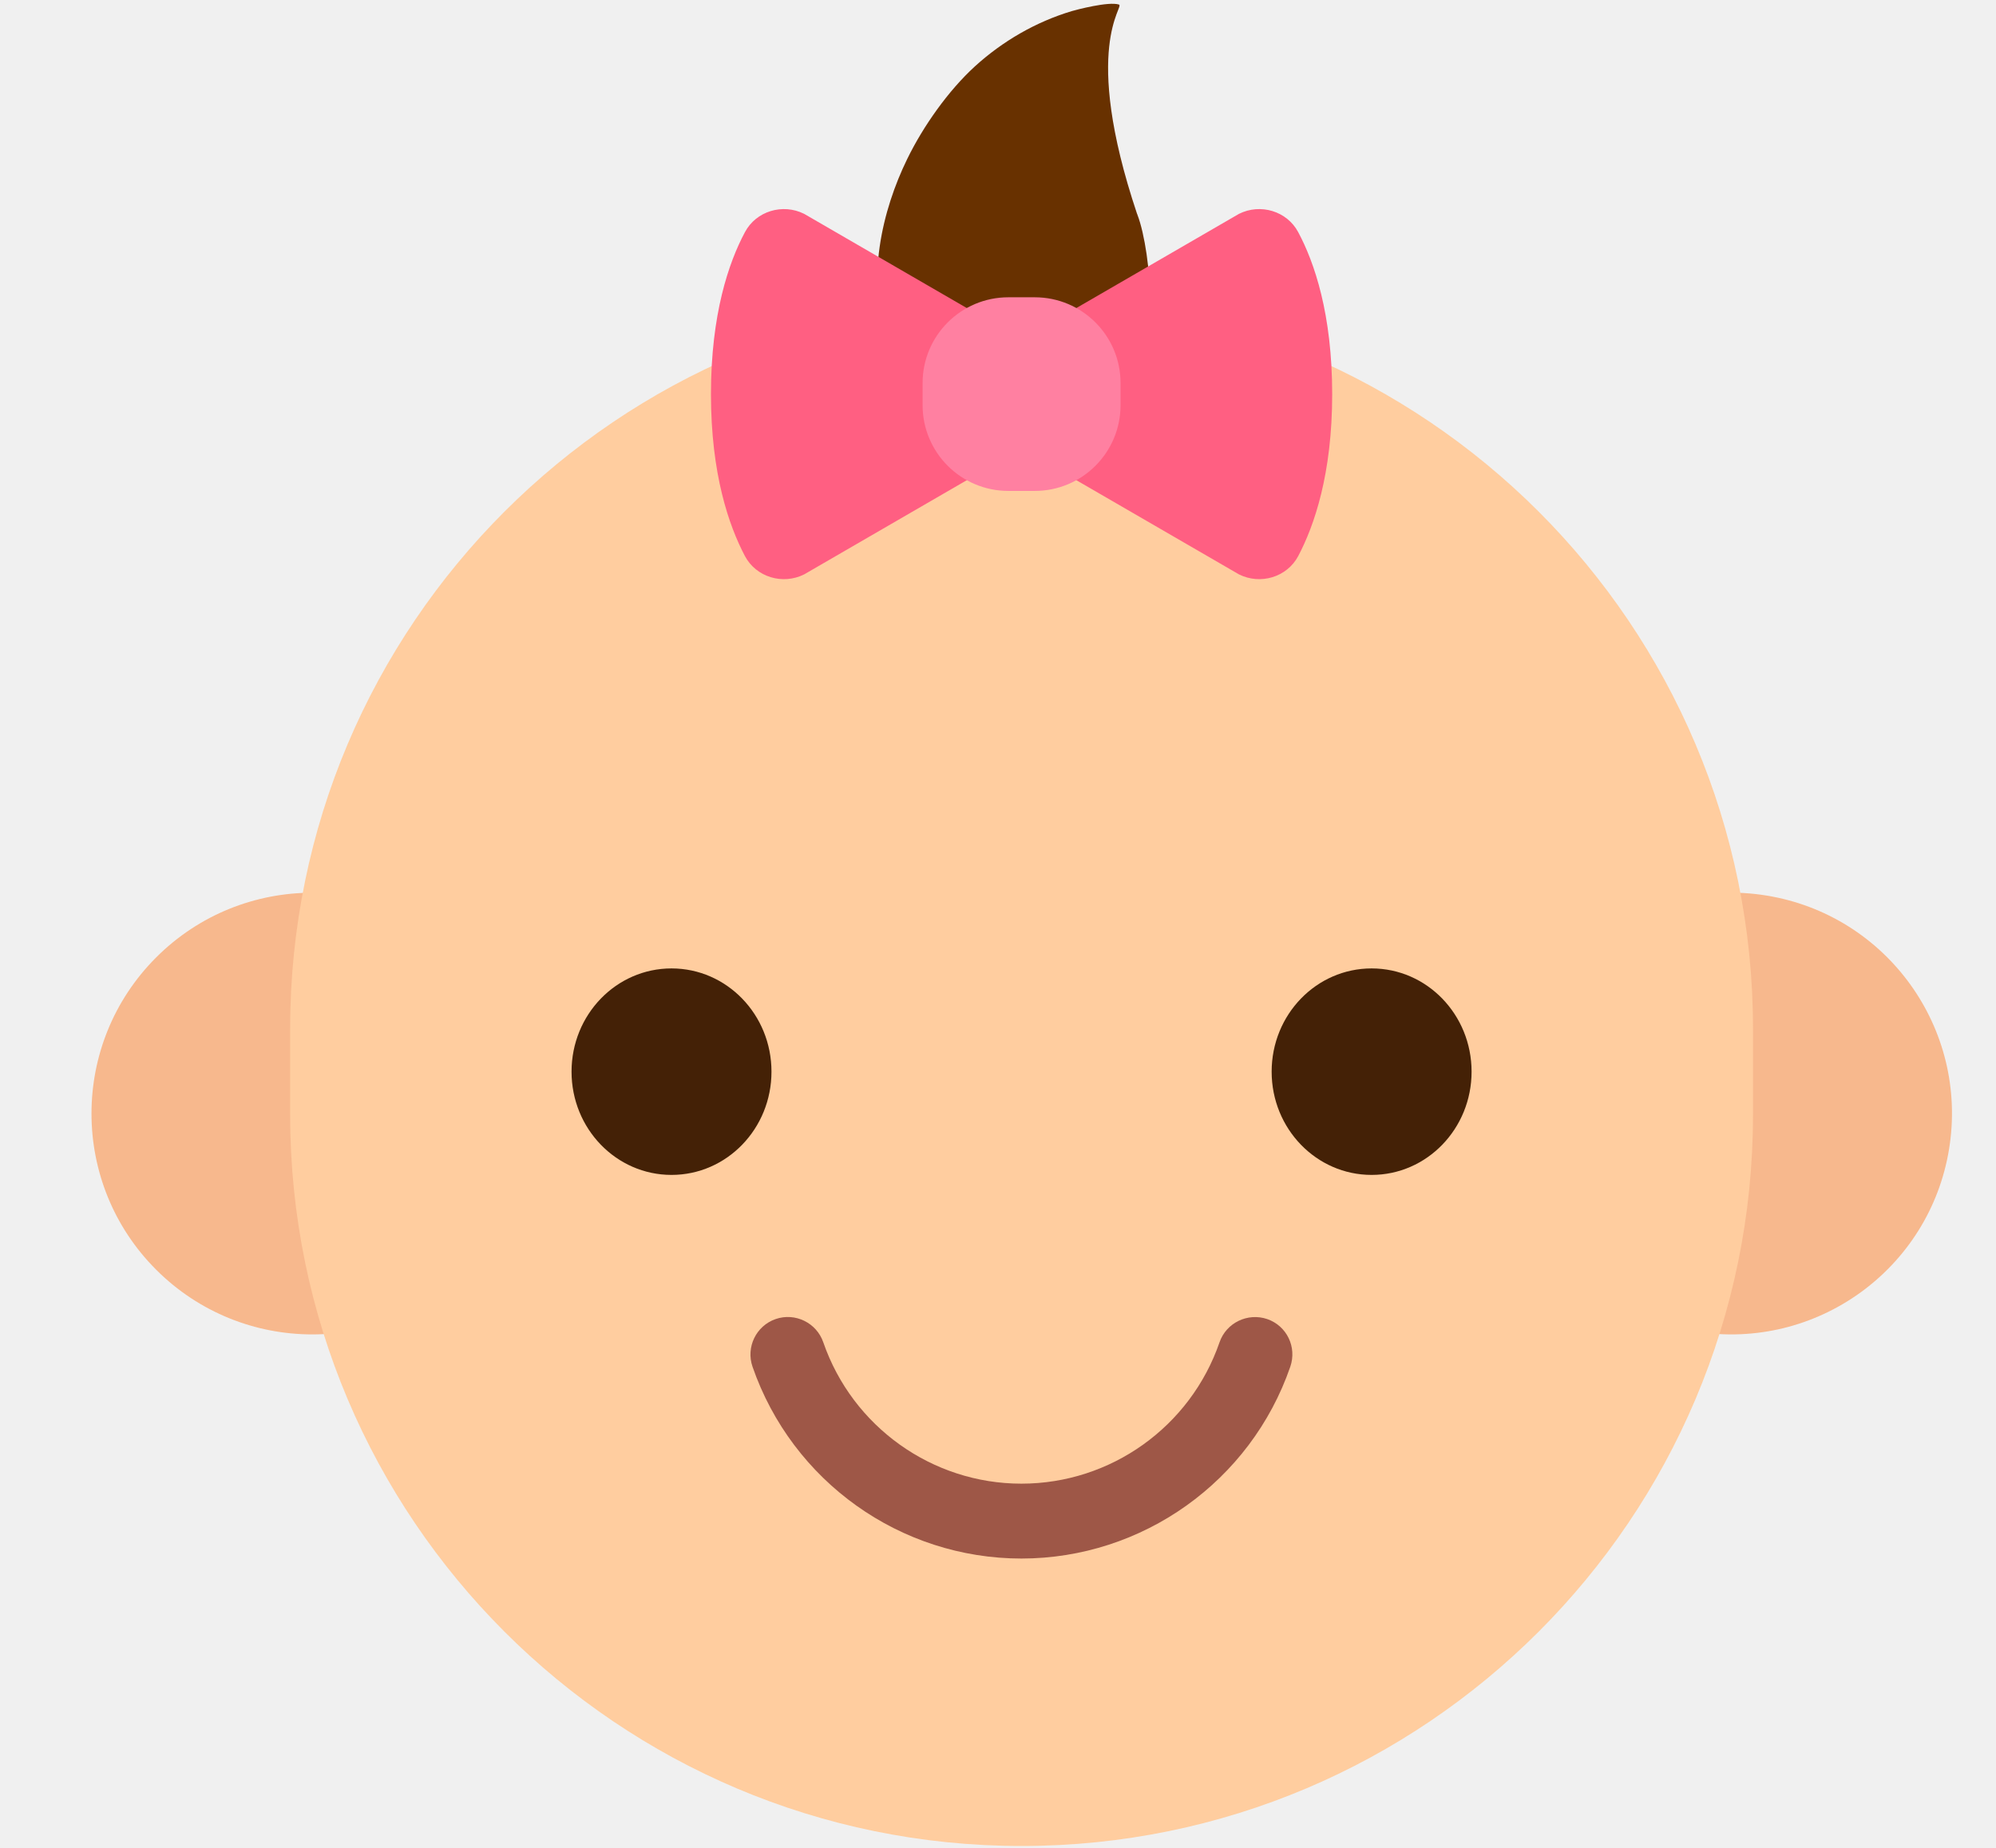
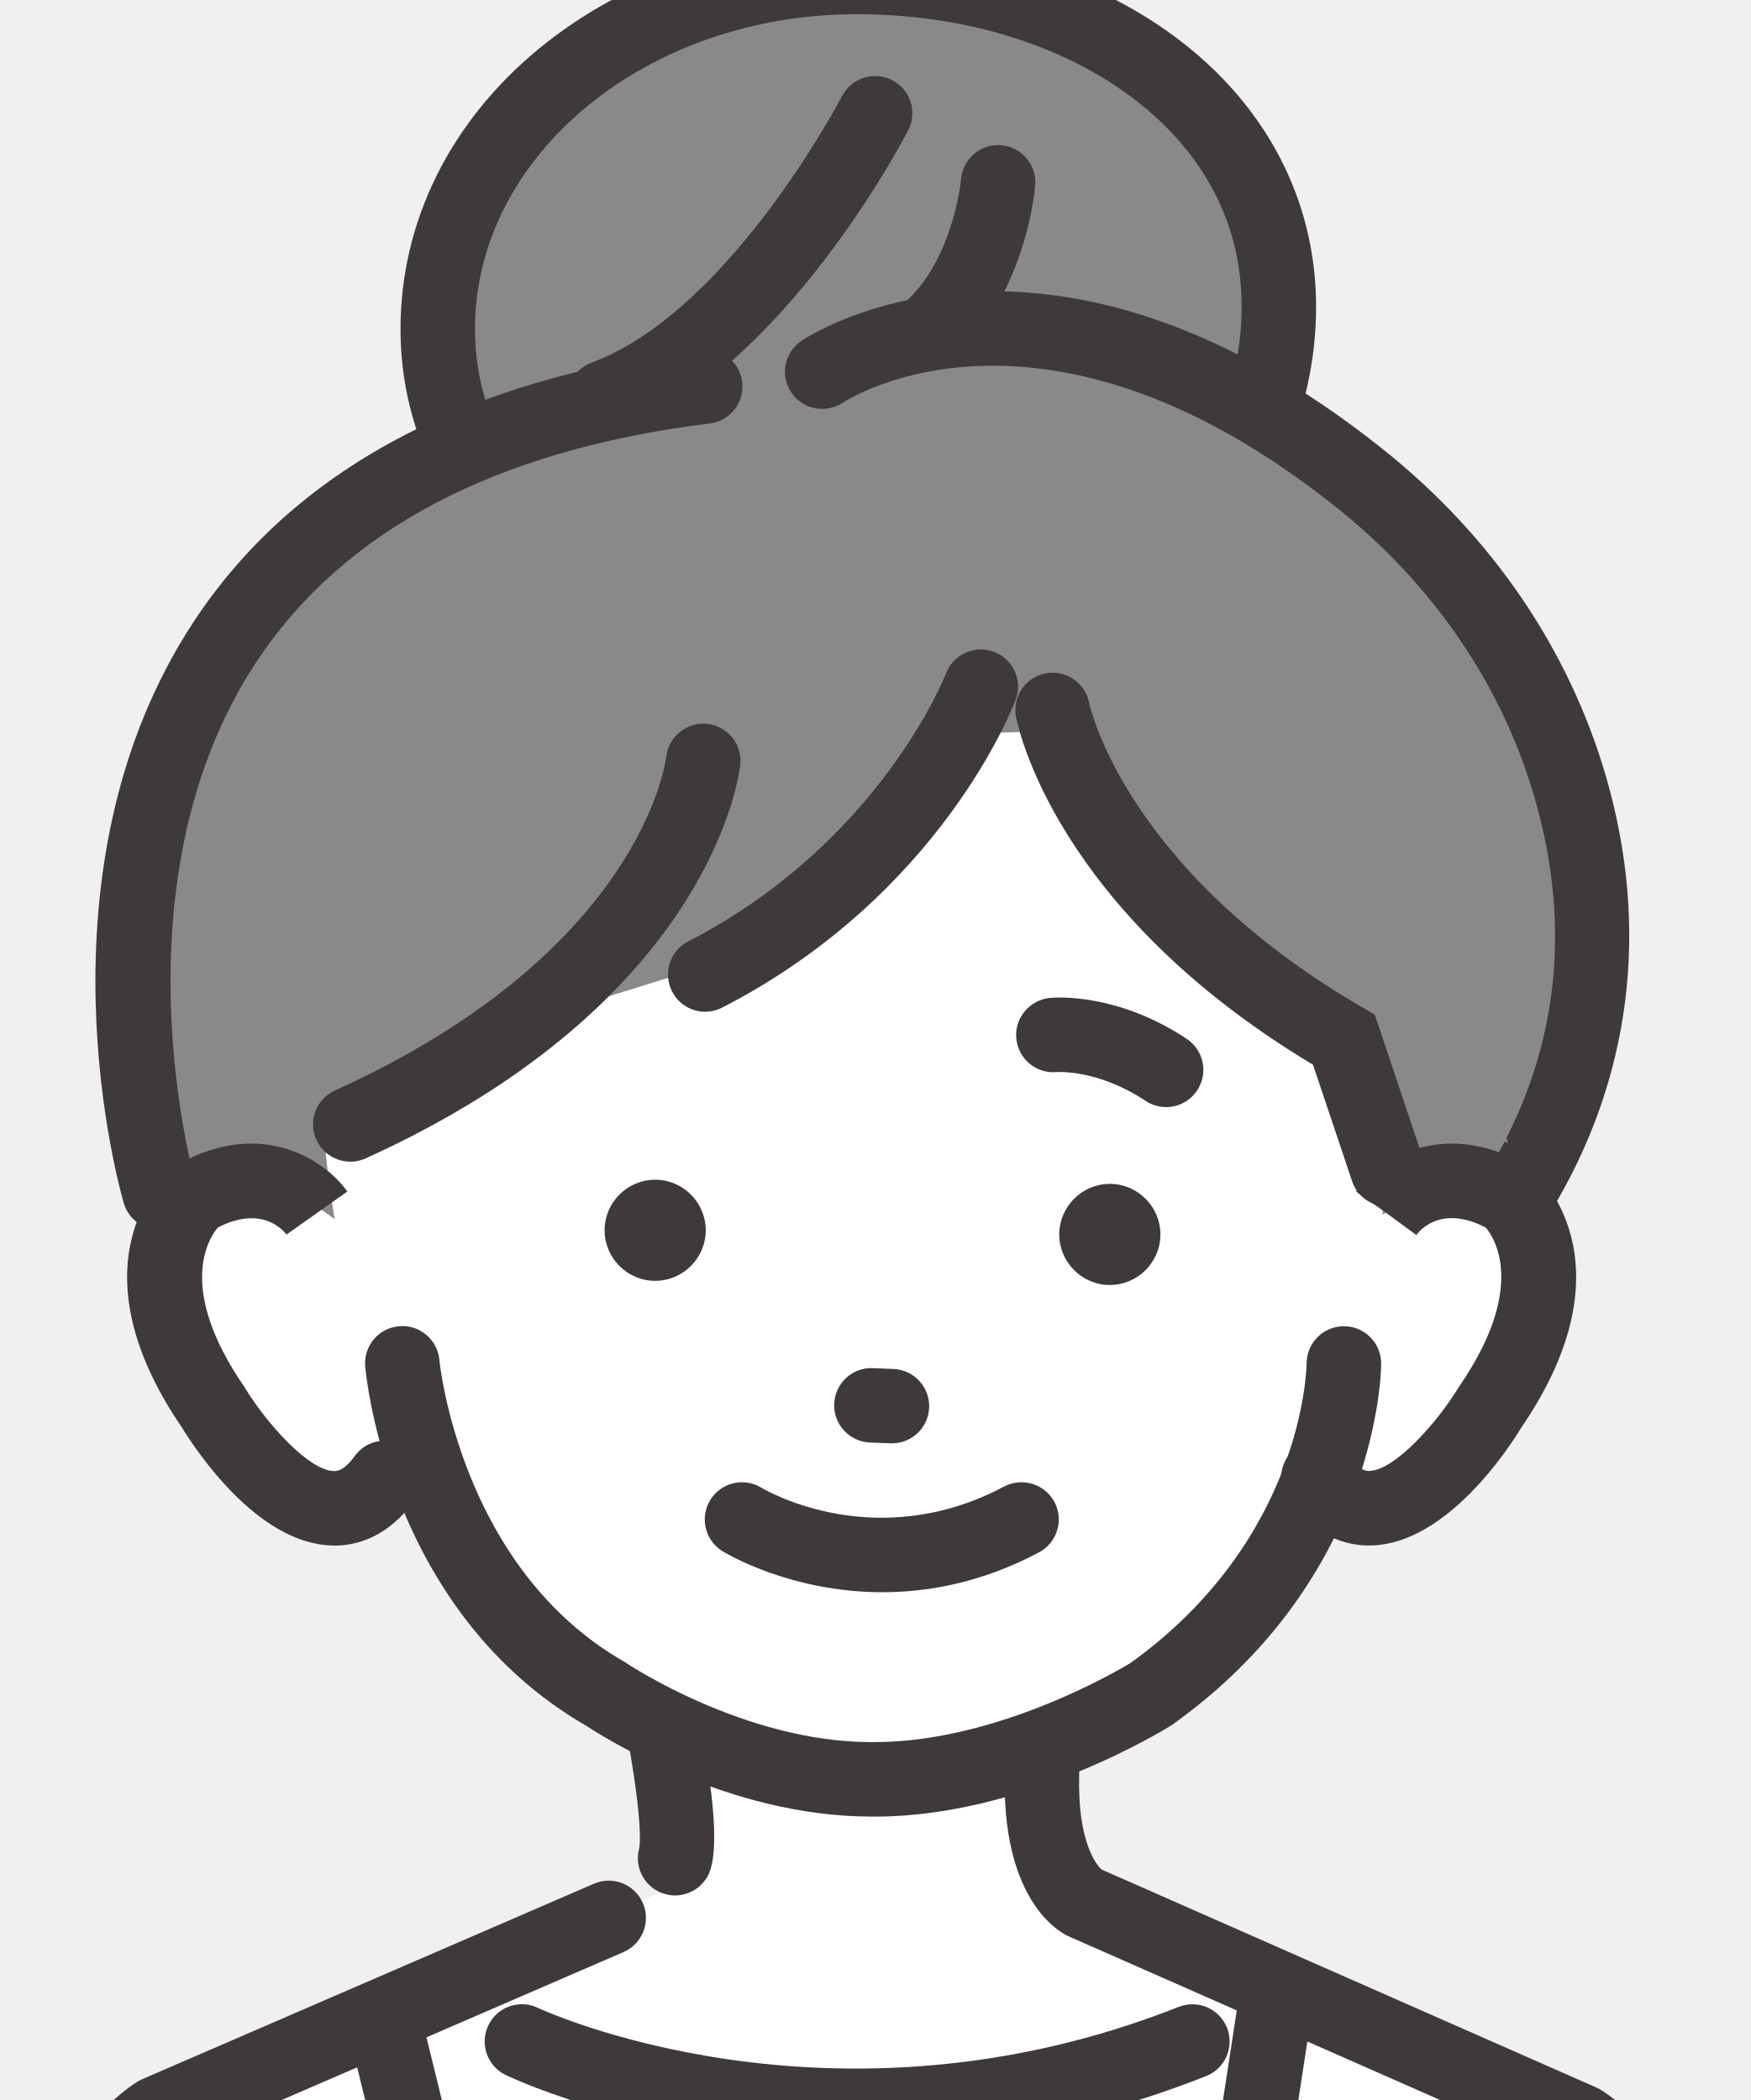
- <svg xmlns="http://www.w3.org/2000/svg" width="121" height="112" viewBox="0 0 121 112" fill="none">
-   <g id="c0-1">
-     <path id="Vector" d="M28.404 76.985C33.634 71.756 33.634 63.278 28.404 58.048C23.175 52.819 14.697 52.819 9.468 58.048C4.239 63.278 4.239 71.756 9.468 76.985C14.697 82.214 23.175 82.214 28.404 76.985Z" fill="#F7B88D" />
-     <path id="Vector_2" d="M118.158 69.651C119.338 62.35 114.376 55.476 107.076 54.296C99.775 53.116 92.901 58.078 91.721 65.378C90.541 72.679 95.503 79.553 102.803 80.733C110.104 81.913 116.978 76.951 118.158 69.651Z" fill="#F7B88D" />
-     <path id="Vector_3" d="M61.929 18.025C86.399 18.025 106.269 37.895 106.269 62.365V67.585C106.269 92.055 86.399 111.925 61.929 111.925C37.459 111.925 17.589 92.055 17.589 67.585V62.365C17.589 37.895 37.459 18.025 61.929 18.025Z" fill="#FFCD9F" />
-     <path id="Vector_4" d="M46.768 64.976C46.768 68.436 44.058 71.236 40.708 71.236C37.358 71.236 34.648 68.436 34.648 64.976C34.648 61.516 37.358 58.716 40.708 58.716C44.058 58.716 46.768 61.516 46.768 64.976Z" fill="#442106" />
-     <path id="Vector_5" d="M89.209 64.976C89.209 68.436 86.499 71.236 83.149 71.236C79.799 71.236 77.089 68.436 77.089 64.976C77.089 61.516 79.799 58.716 83.149 58.716C86.499 58.716 89.209 61.516 89.209 64.976Z" fill="#442106" />
-     <path id="Vector_6" d="M61.929 94.496C54.579 94.496 48.029 89.826 45.619 82.866C45.209 81.676 45.839 80.386 47.019 79.976C48.199 79.566 49.499 80.196 49.909 81.386C51.679 86.506 56.509 89.956 61.919 89.956C67.329 89.956 72.159 86.516 73.929 81.386C74.339 80.196 75.639 79.576 76.819 79.976C78.009 80.386 78.629 81.676 78.219 82.866C75.819 89.816 69.259 94.496 61.909 94.496H61.929Z" fill="#9E5747" />
-     <path id="Vector_7" d="M61.479 25.775C65.969 25.775 69.529 23.065 69.689 18.035C69.739 16.565 69.399 14.165 68.949 13.015C68.949 12.995 68.939 12.975 68.929 12.965C65.509 2.755 68.209 0.395 67.829 0.275C67.199 0.075 65.239 0.595 64.969 0.675C62.799 1.325 60.779 2.495 59.099 4.025C57.479 5.505 55.959 7.665 54.999 9.635C53.489 12.725 52.439 17.005 53.829 20.875C54.989 24.095 58.179 25.785 61.479 25.785V25.775Z" fill="#683100" />
-     <path id="Vector_8" d="M64.889 28.906L75.109 34.826C76.409 35.476 78.019 34.996 78.699 33.716C79.669 31.876 80.759 28.746 80.759 23.896C80.759 19.046 79.679 15.906 78.699 14.076C78.019 12.796 76.409 12.316 75.109 12.966L64.889 18.886V28.906Z" fill="#FF5F82" />
-     <path id="Vector_9" d="M58.969 28.906L48.749 34.826C47.449 35.476 45.839 34.996 45.159 33.716C44.189 31.876 43.099 28.746 43.099 23.896C43.099 19.046 44.179 15.906 45.159 14.076C45.839 12.796 47.449 12.316 48.749 12.966L58.969 18.886V28.906Z" fill="#FF5F82" />
-     <path id="Vector_10" d="M62.729 18.025H61.129C58.257 18.025 55.929 20.354 55.929 23.225V24.565C55.929 27.437 58.257 29.765 61.129 29.765H62.729C65.601 29.765 67.929 27.437 67.929 24.565V23.225C67.929 20.354 65.601 18.025 62.729 18.025Z" fill="#FF80A1" />
+ <svg xmlns="http://www.w3.org/2000/svg" width="50" height="60" viewBox="0 0 50 60" fill="none">
+   <g id="Frame 3466035">
+     <path id="Vector" d="M36.531 8.761C36.531 14.504 31.288 19.159 24.82 19.159C18.352 19.159 12.505 15.145 12.505 9.402C12.505 3.659 18.001 -0.659 24.469 -0.659C30.937 -0.659 36.532 3.018 36.532 8.761H36.531Z" fill="#898989" />
+     <path id="Vector_2" d="M24.819 20.223C21.372 20.223 18.095 19.179 15.594 17.284C12.916 15.253 11.44 12.454 11.44 9.404C11.44 6.354 12.842 3.495 15.384 1.4C17.826 -0.611 21.052 -1.719 24.467 -1.719C27.881 -1.719 31.152 -0.737 33.557 1.047C36.16 2.977 37.593 5.717 37.593 8.763C37.593 15.082 31.862 20.225 24.817 20.225L24.819 20.223ZM24.467 0.406C18.457 0.406 13.567 4.442 13.567 9.402C13.567 11.772 14.743 13.967 16.878 15.586C18.981 17.18 21.873 18.095 24.817 18.095C30.69 18.095 35.466 13.908 35.466 8.761C35.466 5.741 33.739 3.828 32.291 2.752C30.25 1.239 27.471 0.406 24.467 0.406Z" fill="#3E3A39" />
+     <path id="Vector_3" d="M17.268 12.422C16.835 12.422 16.429 12.156 16.27 11.726C16.067 11.176 16.349 10.564 16.899 10.36C20.827 8.912 24.02 2.808 24.052 2.748C24.322 2.226 24.963 2.021 25.484 2.291C26.006 2.56 26.212 3.2 25.941 3.724C25.796 4.004 22.34 10.623 17.634 12.358C17.513 12.403 17.39 12.424 17.266 12.424L17.268 12.422Z" fill="#3E3A39" />
+     <path id="Vector_4" d="M26.389 10.643C26.079 10.643 25.771 10.507 25.562 10.248C25.191 9.792 25.262 9.122 25.719 8.753C27.23 7.53 27.449 5.143 27.451 5.119C27.502 4.535 28.016 4.1 28.598 4.149C29.182 4.198 29.617 4.708 29.57 5.292C29.56 5.427 29.284 8.604 27.055 10.407C26.859 10.566 26.622 10.645 26.387 10.645L26.389 10.643Z" fill="#3E3A39" />
+     <path id="Vector_5" d="M43.382 34.07C48.988 24.843 41.575 16.134 41.575 16.134C31.003 5.535 23.48 10.625 23.48 10.625L20.145 11.044C0.102 11.983 5.058 35.299 5.058 35.299L9.125 40.176L24.413 33.41L37.973 40.152L41.944 37.234L43.384 34.072L43.382 34.07Z" fill="#898989" />
+     <path id="Vector_6" d="M10.991 57.822C10.991 57.822 3.312 58.87 2.085 63.933L0.425 73.576L8.473 78.872L10.991 57.822Z" fill="white" />
+     <path id="Vector_7" d="M18.404 46.799C18.404 46.799 20.445 51.997 19.014 54.012L6.921 59.014L10.122 72.81L39.721 74.245L41.646 59.731L30.314 53.623C30.314 53.623 29.545 47.14 30.549 45.217L18.407 46.799H18.404Z" fill="white" />
+     <path id="Vector_8" d="M9.155 28.445C9.155 28.445 7.628 50.419 26.323 50.335C26.323 50.335 41.356 51.017 39.549 26.585L36.77 20.729L16.192 21.233L9.155 28.445Z" fill="white" />
+     <path id="Vector_9" d="M38.097 35.917C38.097 35.917 42.097 31.55 43.765 35.337C43.765 35.337 44.261 37.028 43.536 39.02C42.56 41.703 39.94 44.651 36.319 42.105L38.095 35.917H38.097Z" fill="white" />
+     <path id="Vector_10" d="M39.106 44.157C38.459 44.157 37.568 43.916 36.795 42.843C36.452 42.367 36.56 41.703 37.036 41.358C37.513 41.015 38.177 41.123 38.522 41.599C38.838 42.038 39.045 42.03 39.126 42.026C39.853 41.997 41.058 40.635 41.65 39.66L41.684 39.609C43.628 36.777 42.681 35.358 42.44 35.072C41.233 34.451 40.619 35.072 40.456 35.286L39.6 34.657L38.732 34.043C39.345 33.177 41.152 31.903 43.606 33.286L43.696 33.337L43.775 33.406C43.896 33.51 46.715 36.019 43.453 40.791C43.083 41.401 41.337 44.068 39.212 44.155C39.177 44.155 39.141 44.157 39.106 44.157Z" fill="#3E3A39" />
+     <path id="Vector_11" d="M33.309 31.63C33.107 31.63 32.903 31.573 32.723 31.453C31.374 30.558 30.232 30.628 30.183 30.63C29.599 30.685 29.085 30.256 29.03 29.67C28.975 29.086 29.41 28.566 29.996 28.511C30.188 28.494 31.927 28.374 33.897 29.681C34.387 30.007 34.52 30.665 34.195 31.155C33.991 31.463 33.652 31.632 33.307 31.632L33.309 31.63Z" fill="#3E3A39" />
+     <path id="Vector_12" d="M25.204 45.492C22.59 45.492 20.751 44.39 20.637 44.32C20.138 44.012 19.981 43.357 20.288 42.858C20.594 42.358 21.247 42.201 21.747 42.505C21.886 42.589 25.018 44.416 28.681 42.473C29.201 42.199 29.843 42.397 30.12 42.914C30.394 43.434 30.196 44.077 29.679 44.353C28.07 45.206 26.537 45.492 25.206 45.492H25.204Z" fill="#3E3A39" />
+     <path id="Vector_13" d="M25.48 41.238C25.465 41.238 25.451 41.238 25.435 41.238L24.847 41.215C24.261 41.191 23.805 40.695 23.828 40.109C23.852 39.521 24.349 39.061 24.933 39.09L25.521 39.114C26.108 39.137 26.564 39.633 26.541 40.219C26.517 40.791 26.047 41.238 25.478 41.238H25.48Z" fill="#3E3A39" />
+     <path id="Vector_14" d="M31.701 36.714C30.906 36.714 30.257 36.063 30.257 35.27C30.257 34.474 30.908 33.825 31.701 33.825C32.497 33.825 33.146 34.476 33.146 35.27C33.146 36.065 32.495 36.714 31.701 36.714Z" fill="#3E3A39" />
+     <path id="Vector_15" d="M18.714 36.595C17.918 36.595 17.27 35.944 17.27 35.151C17.27 34.355 17.92 33.706 18.714 33.706C19.51 33.706 20.159 34.357 20.159 35.151C20.159 35.946 19.508 36.595 18.714 36.595Z" fill="#3E3A39" />
+     <path id="Vector_16" d="M10.727 35.88C10.727 35.88 6.727 31.513 5.059 35.299C5.059 35.299 4.563 36.991 5.288 38.982C6.264 41.665 8.885 44.613 12.505 42.067L10.729 35.88H10.727Z" fill="white" />
+     <path id="Vector_17" d="M9.547 44.157C9.512 44.157 9.477 44.157 9.441 44.155C7.317 44.068 5.572 41.399 5.2 40.791C1.938 36.021 4.757 33.512 4.878 33.406L4.957 33.337L5.047 33.286C7.499 31.903 9.308 33.177 9.922 34.043L8.185 35.272L8.197 35.288C8.034 35.076 7.423 34.457 6.221 35.072C5.956 35.39 5.043 36.807 6.972 39.613L7.005 39.666C7.595 40.638 8.8 42.003 9.528 42.03C9.606 42.034 9.814 42.042 10.131 41.603C10.474 41.127 11.139 41.019 11.617 41.362C12.093 41.705 12.201 42.369 11.858 42.847C11.086 43.919 10.194 44.161 9.547 44.161V44.157Z" fill="#3E3A39" />
+     <path id="Vector_18" d="M1.431 69.094C1.386 69.094 1.339 69.09 1.292 69.084C0.71 69.007 0.298 68.474 0.374 67.892L0.719 65.248C1.307 61.016 3.849 59.519 3.957 59.458C3.991 59.439 4.026 59.421 4.063 59.405L16.964 53.821C17.503 53.588 18.13 53.835 18.363 54.374C18.596 54.913 18.349 55.538 17.811 55.773L4.982 61.326C4.735 61.493 3.236 62.612 2.83 65.532L2.487 68.168C2.417 68.704 1.96 69.096 1.435 69.096L1.431 69.094Z" fill="#3E3A39" />
+     <path id="Vector_19" d="M38.664 58.057C38.664 58.057 46.343 59.105 47.57 64.168L49.787 74.115L39.721 77.725L38.664 58.059V58.057Z" fill="white" />
+     <path id="Vector_20" d="M24.865 51.901C20.779 51.901 17.164 49.584 16.739 49.304C11.1 46.046 10.457 39.329 10.432 39.043C10.381 38.457 10.814 37.941 11.4 37.892C11.984 37.84 12.502 38.275 12.551 38.861C12.556 38.918 13.14 44.79 17.829 47.477L17.897 47.52C17.929 47.542 21.273 49.774 24.877 49.774H24.987C28.491 49.774 31.968 47.71 32.292 47.514C37.207 43.982 37.319 39.149 37.323 38.945C37.329 38.363 37.805 37.892 38.387 37.892C38.389 37.892 38.393 37.892 38.395 37.892C38.981 37.897 39.453 38.373 39.452 38.957C39.452 39.206 39.363 45.078 33.501 49.266L33.448 49.302C33.278 49.407 29.254 51.903 25 51.903C24.955 51.903 24.91 51.903 24.863 51.903L24.865 51.901Z" fill="#3E3A39" />
+     <path id="Vector_21" d="M48.32 69.511C47.804 69.511 47.352 69.135 47.269 68.61L46.83 65.783C46.425 62.861 44.937 61.738 44.67 61.558L30.519 55.321C30.503 55.315 30.488 55.307 30.474 55.299C30.16 55.142 28.598 54.182 28.702 50.615C28.72 50.027 29.214 49.566 29.796 49.584C30.384 49.602 30.845 50.092 30.827 50.678C30.768 52.659 31.34 53.3 31.464 53.414L45.597 59.643C45.631 59.658 45.664 59.674 45.695 59.692C45.803 59.752 48.345 61.25 48.931 65.472L49.367 68.282C49.457 68.862 49.059 69.406 48.479 69.496C48.424 69.504 48.369 69.507 48.314 69.507L48.32 69.511ZM31.372 53.373C31.372 53.373 31.372 53.373 31.378 53.375L31.43 53.398C31.43 53.398 31.374 53.373 31.372 53.373Z" fill="#3E3A39" />
+     <path id="Vector_22" d="M19.285 54.156C19.192 54.156 19.1 54.144 19.008 54.119C18.442 53.966 18.105 53.384 18.256 52.818C18.277 52.731 18.361 52.2 17.993 50.028C17.954 49.799 17.936 49.695 17.963 49.521C18.054 48.941 18.597 48.543 19.177 48.633C19.663 48.707 20.02 49.101 20.07 49.568C20.074 49.593 20.08 49.629 20.088 49.676C20.415 51.614 20.482 52.719 20.308 53.368C20.18 53.843 19.751 54.156 19.281 54.156H19.285Z" fill="#3E3A39" />
+     <path id="Vector_23" d="M4.554 35.136C4.094 35.136 3.67 34.837 3.535 34.372C3.423 33.988 0.84 24.901 5.53 17.767C8.376 13.439 13.249 10.821 20.015 9.988C20.597 9.915 21.128 10.331 21.201 10.913C21.273 11.495 20.858 12.026 20.276 12.099C14.164 12.851 9.803 15.148 7.316 18.923C3.163 25.225 5.554 33.69 5.578 33.774C5.742 34.339 5.417 34.929 4.854 35.093C4.754 35.123 4.654 35.136 4.556 35.136H4.554Z" fill="#3E3A39" />
+     <path id="Vector_24" d="M43.383 35.133C43.195 35.133 43.005 35.084 42.832 34.978C42.33 34.672 42.17 34.019 42.475 33.516C44.48 30.215 44.939 26.607 43.834 22.793C42.907 19.588 40.96 16.728 38.206 14.523C29.863 7.842 24.306 11.354 24.073 11.507C23.585 11.828 22.926 11.697 22.601 11.211C22.276 10.725 22.403 10.07 22.887 9.743C23.169 9.553 29.91 5.154 39.537 12.863C42.636 15.345 44.827 18.573 45.878 22.201C47.136 26.548 46.589 30.844 44.294 34.621C44.094 34.95 43.743 35.133 43.385 35.133H43.383Z" fill="#3E3A39" />
+     <path id="Vector_25" d="M30.72 15.868C30.72 15.868 26.725 25.219 22.609 26.846L16.059 28.878L13.017 31.297C13.017 31.297 12.027 31.548 9.381 32.663L5.416 28.96C5.416 28.96 9.06 10.846 30.718 15.866L30.72 15.868Z" fill="#898989" />
+     <path id="Vector_26" d="M29.808 17.628C29.808 17.628 29.808 25.776 43.071 32.663L39.702 19.311L32.099 13.7L29.808 17.628Z" fill="#898989" />
+     <path id="Vector_27" d="M20.146 28.908C19.759 28.908 19.387 28.698 19.199 28.329C18.93 27.806 19.136 27.165 19.658 26.897C25.132 24.08 27.004 19.292 27.021 19.243C27.229 18.694 27.843 18.418 28.391 18.623C28.94 18.831 29.218 19.441 29.013 19.99C28.928 20.217 26.864 25.579 20.63 28.788C20.475 28.868 20.308 28.906 20.144 28.906L20.146 28.908Z" fill="#3E3A39" />
+     <path id="Vector_28" d="M10.007 33.19C9.603 33.19 9.215 32.959 9.037 32.565C8.794 32.03 9.031 31.399 9.566 31.158C18.257 27.216 19.002 21.844 19.031 21.616C19.102 21.036 19.629 20.617 20.207 20.683C20.787 20.748 21.206 21.266 21.146 21.848C21.116 22.122 20.326 28.614 10.446 33.096C10.303 33.161 10.154 33.192 10.007 33.192V33.19Z" fill="#3E3A39" />
+     <path id="Vector_29" d="M39.628 34.472C39.183 34.472 38.77 34.192 38.621 33.747L37.505 30.421C30.106 25.985 29.062 20.701 29.02 20.476C28.915 19.898 29.297 19.343 29.875 19.237C30.451 19.131 31.002 19.512 31.112 20.086C31.128 20.162 32.141 24.853 38.922 28.786L39.269 28.988L40.638 33.071C40.824 33.627 40.524 34.231 39.967 34.417C39.855 34.455 39.742 34.472 39.63 34.472H39.628Z" fill="#3E3A39" />
+     <path id="Vector_30" d="M13.264 68.145C12.786 68.145 12.351 67.82 12.231 67.335L9.959 58.076C9.82 57.506 10.169 56.93 10.739 56.791C11.31 56.651 11.886 57 12.025 57.571L14.297 66.83C14.436 67.4 14.087 67.976 13.517 68.115C13.432 68.137 13.346 68.147 13.262 68.147L13.264 68.145Z" fill="#3E3A39" />
+     <path id="Vector_31" d="M34.924 68.145C34.871 68.145 34.816 68.141 34.761 68.133C34.181 68.043 33.781 67.5 33.871 66.92L35.449 56.648C35.537 56.068 36.08 55.668 36.662 55.758C37.242 55.848 37.642 56.391 37.552 56.971L35.974 67.243C35.894 67.769 35.441 68.145 34.924 68.145Z" fill="#3E3A39" />
+     <path id="Vector_32" d="M24.392 61.254C18.624 61.254 14.69 59.403 14.445 59.286C13.916 59.031 13.695 58.394 13.95 57.865C14.204 57.336 14.839 57.114 15.368 57.369C15.457 57.41 23.74 61.267 33.669 57.34C34.216 57.124 34.833 57.391 35.049 57.937C35.264 58.484 34.998 59.102 34.451 59.317C30.784 60.77 27.348 61.254 24.392 61.254Z" fill="#3E3A39" />
  </g>
</svg>
